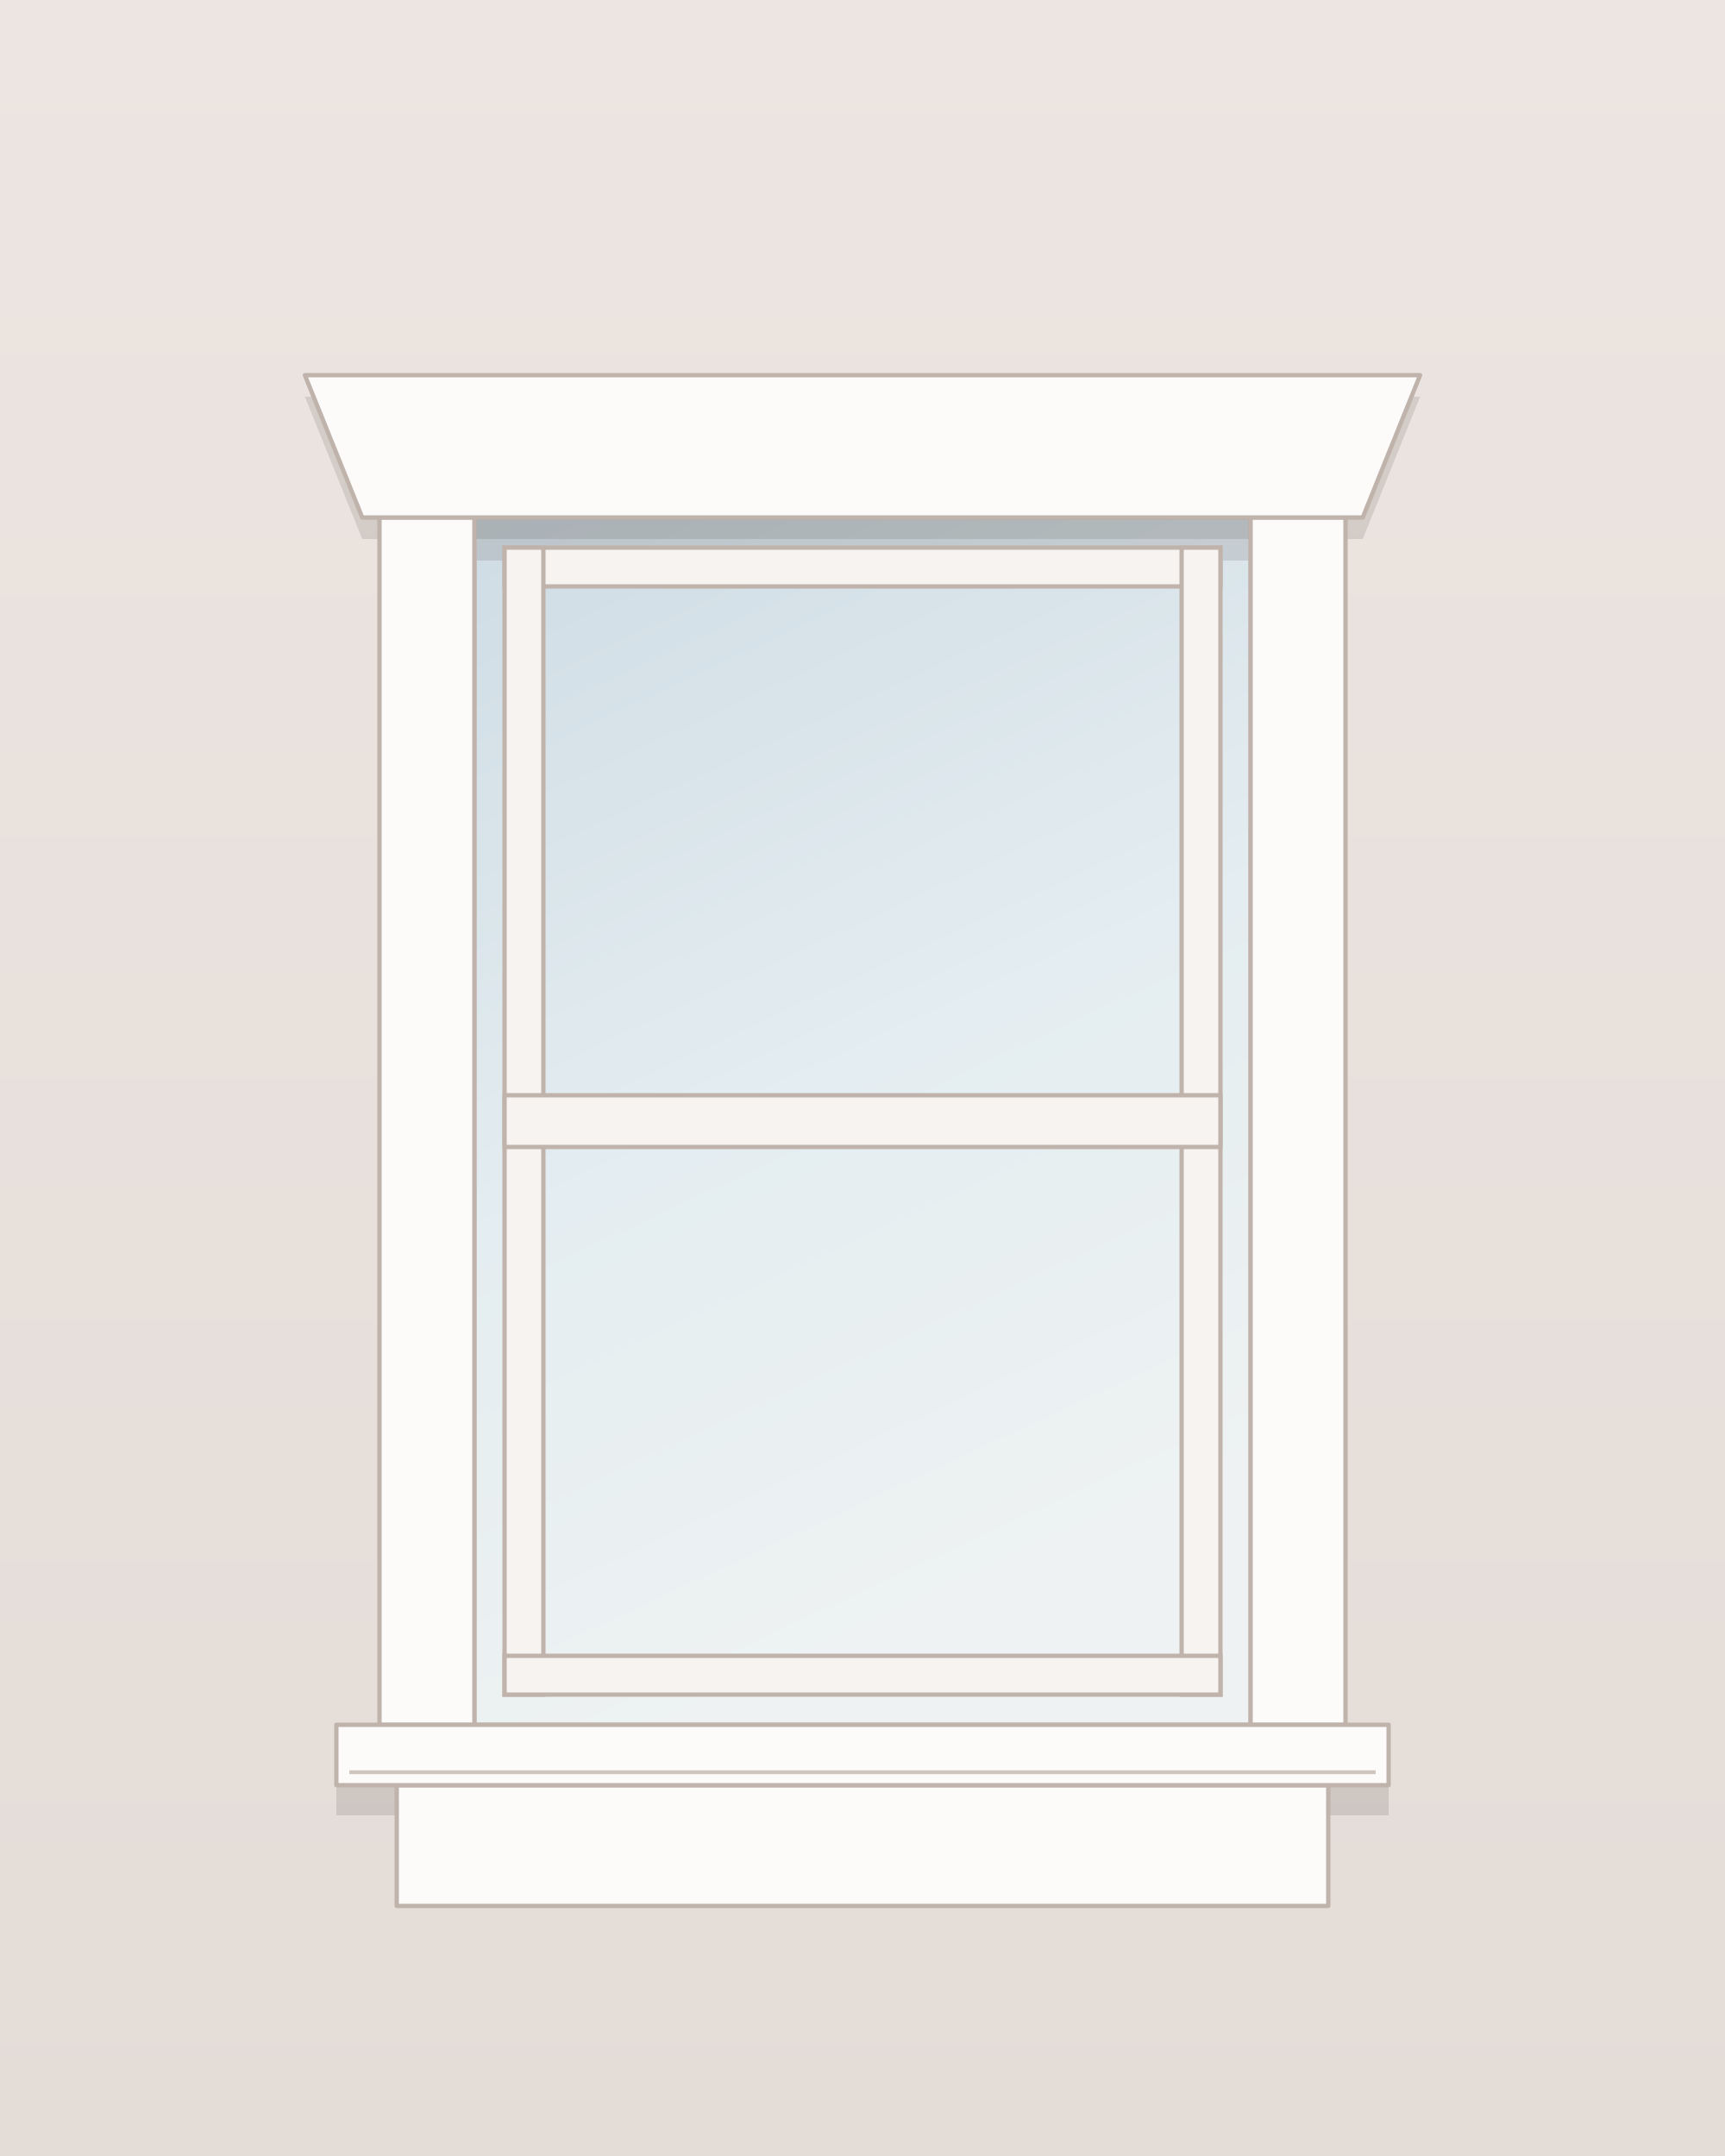
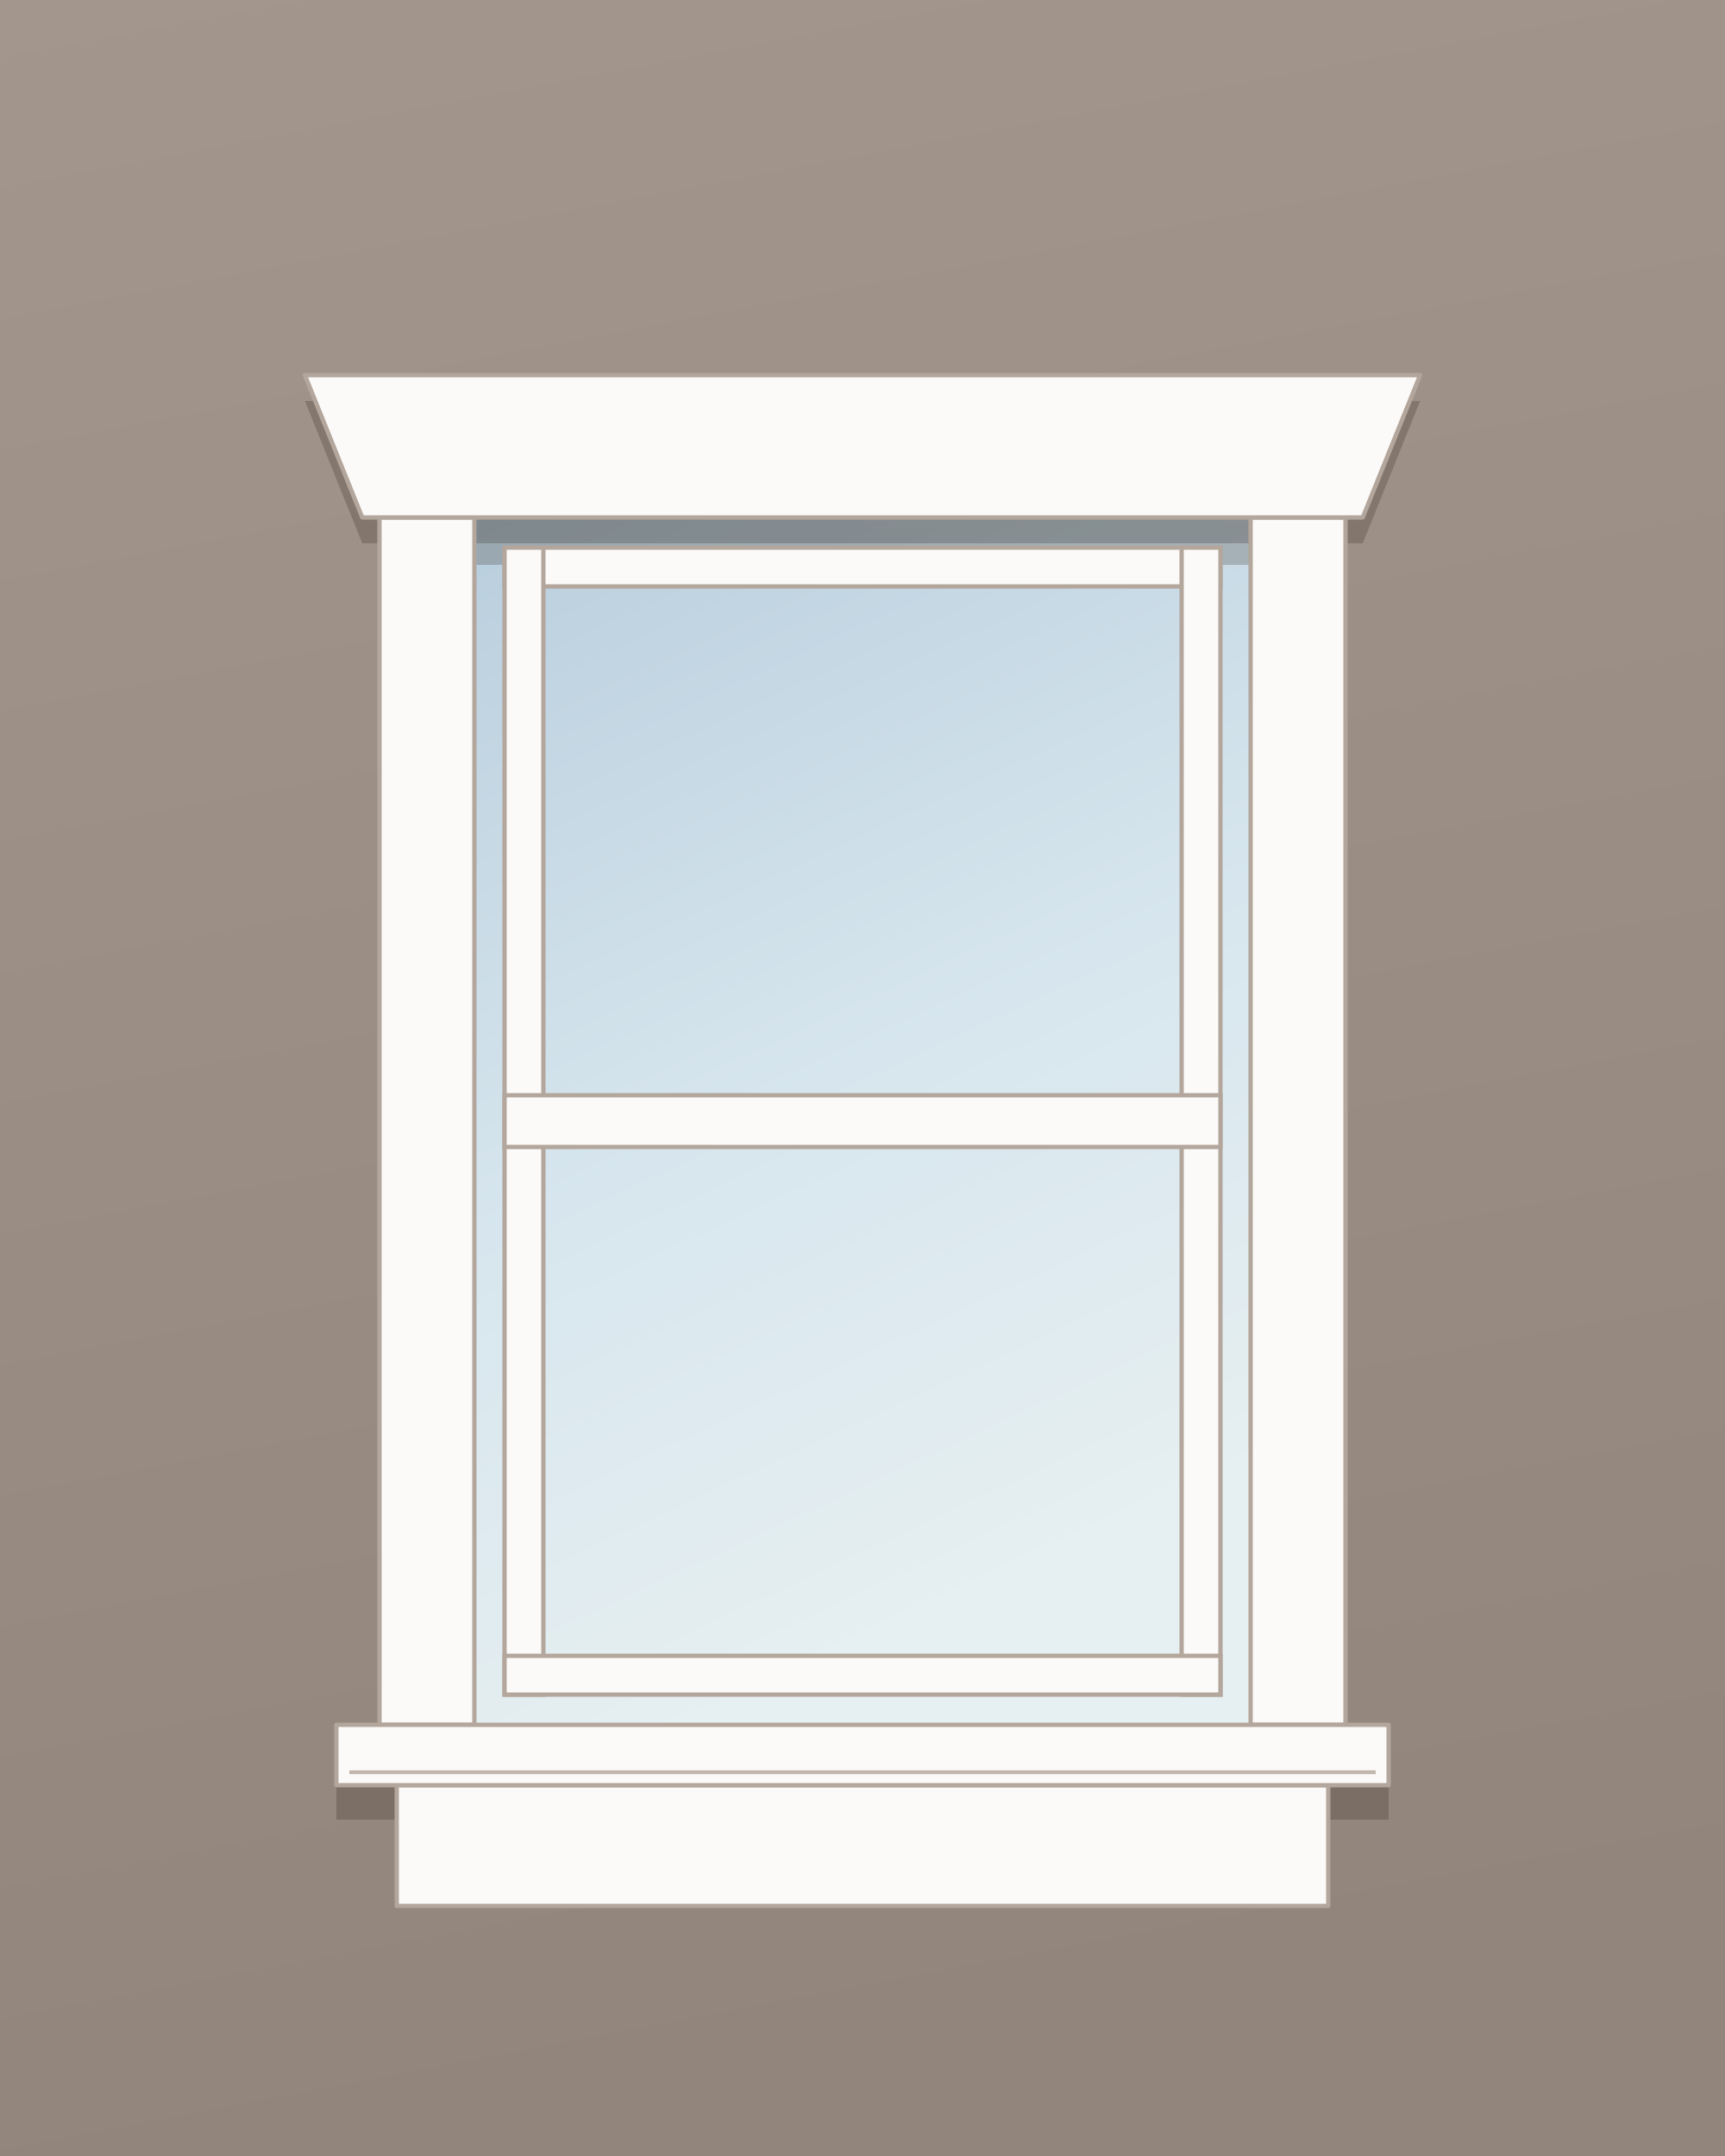
<svg xmlns="http://www.w3.org/2000/svg" viewBox="0 0 400 500" width="400" height="500" role="img">
  <defs>
    <linearGradient id="day" x1="0" y1="0" x2="0.3" y2="1">
-       <stop offset="0" stop-color="#cfdce4" />
-       <stop offset="0.55" stop-color="#e4edf1" />
-       <stop offset="1" stop-color="#eef2f2" />
+       <stop offset="0" stop-color="#b9cedd" />
+       <stop offset="0.55" stop-color="#d7e6ee" />
+       <stop offset="1" stop-color="#e6eff1" />
    </linearGradient>
-     <linearGradient id="wall" x1="0" y1="0" x2="0" y2="1">
-       <stop offset="0" stop-color="#ece5e1" />
-       <stop offset="1" stop-color="#e3dcd7" />
+     <linearGradient id="wall" x1="0" y1="0" x2="0.15" y2="1">
+       <stop offset="0" stop-color="#a3968c" />
+       <stop offset="1" stop-color="#92857b" />
+     </linearGradient>
+     <linearGradient id="floor" x1="0" y1="0" x2="0" y2="1">
+       <stop offset="0" stop-color="#9a7c5f" />
+       <stop offset="1" stop-color="#8a6e54" />
    </linearGradient>
    <style>
-   .trim { fill: #fdfbfa; stroke: #bfb3ab; stroke-width: 1; stroke-linejoin: round; }
-   .sash { fill: #f7f3f1; stroke: #bfb3ab; stroke-width: 1; }
-   .score { stroke: #bfb3ab; stroke-width: 0.9; fill: none; opacity: 0.75; }
-   .cast { fill: rgba(60,46,40,0.13); }
+   .trim { fill: #fcfaf8; stroke: #b3a69c; stroke-width: 1; stroke-linejoin: round; }
+   .panel { fill: #e7dcd3; stroke: #b3a69c; stroke-width: 0.9; }
+   .sash { fill: #fcfaf8; stroke: #b3a69c; stroke-width: 1; }
+   .score { stroke: #b3a69c; stroke-width: 0.9; fill: none; opacity: 0.8; }
+   .cast { fill: rgba(38,28,22,0.22); }
+   .soft { fill: rgba(38,28,22,0.20); }
</style>
  </defs>
  <rect width="400" height="500" fill="url(#wall)" />
  <rect x="110" y="120" width="180" height="280" fill="url(#day)" />
-   <rect x="110" y="120" width="180" height="10" class="cast" />
+   <rect x="110" y="120" width="180" height="11" class="cast" />
  <g class="sash">
-     <rect x="110" y="120" width="180" height="280" fill="none" />
    <rect x="117" y="127" width="166" height="9" />
    <rect x="117" y="127" width="9" height="266" />
    <rect x="274" y="127" width="9" height="266" />
    <rect x="117" y="254" width="166" height="12" />
    <rect x="117" y="384" width="166" height="9" />
  </g>
-   <g transform="translate(0 5)">
+   <g transform="translate(0 6)">
    <path class="cast" d="M70.7 87H329.3L316 120H84Z" />
  </g>
  <rect class="trim" x="88" y="120" width="22" height="280" />
  <rect class="trim" x="290" y="120" width="22" height="280" />
  <path class="trim" d="M70.7 87H329.3L316 120H84Z" />
-   <rect class="cast" x="78" y="414" width="244" height="7" />
+   <rect class="cast" x="78" y="414" width="244" height="8" />
  <rect class="trim" x="92" y="414" width="216" height="28" />
  <rect class="trim" x="78" y="400" width="244" height="14" />
  <path class="score" d="M81 411H319" />
</svg>
